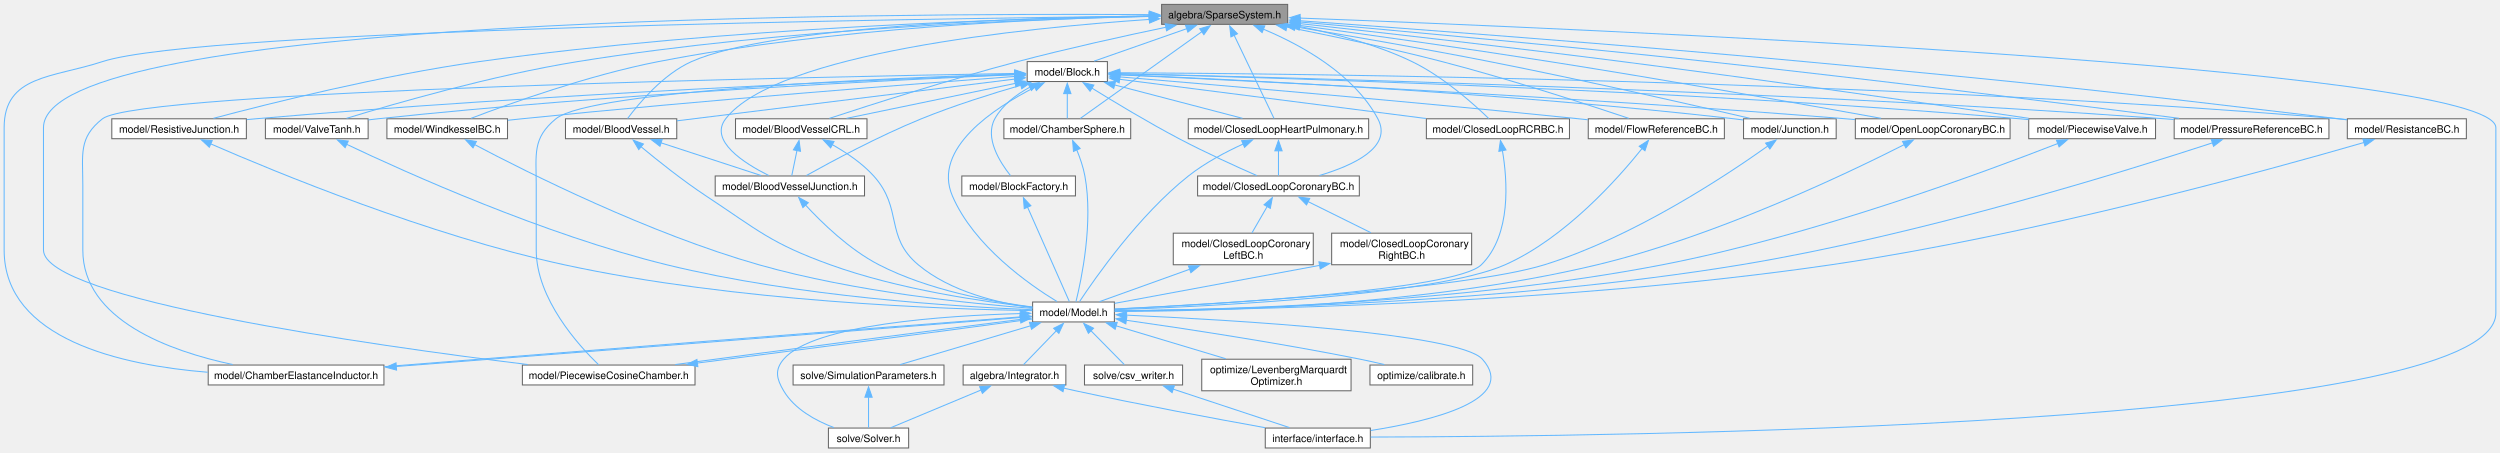
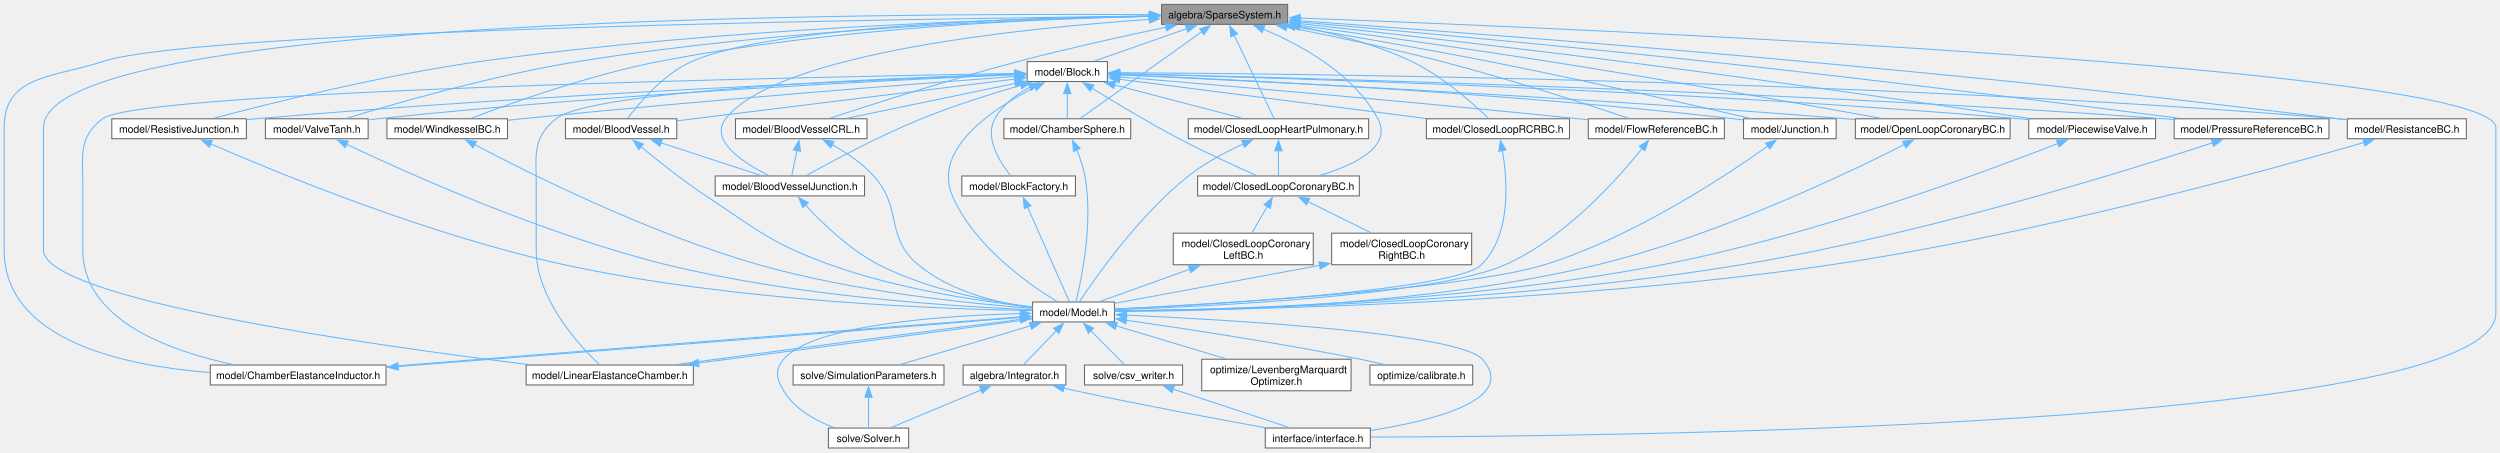
<svg xmlns="http://www.w3.org/2000/svg" xmlns:xlink="http://www.w3.org/1999/xlink" width="2415pt" height="437pt" viewBox="0.00 0.00 2415.00 436.50">
  <g id="graph0" class="graph" transform="scale(1 1) rotate(0) translate(4 432.5)">
    <g id="Node000001" class="node">
      <g id="a_Node000001">
        <a xlink:title="SparseSystem source file.">
          <polygon fill="#999999" stroke="#666666" points="1239.88,-428.5 1118.12,-428.5 1118.12,-409.25 1239.88,-409.25 1239.88,-428.5" />
          <text text-anchor="middle" x="1179" y="-415" font-family="Helvetica,sans-Serif" font-size="10.00">algebra/SparseSystem.h</text>
        </a>
      </g>
    </g>
    <g id="Node000002" class="node">
      <g id="a_Node000002">
        <a xlink:href="interface_8h.html" target="_top" xlink:title="svZeroDSolver callable interface.">
          <polygon fill="white" stroke="#666666" points="1319.75,-19.25 1218.25,-19.25 1218.25,0 1319.75,0 1319.75,-19.25" />
          <text text-anchor="middle" x="1269" y="-5.75" font-family="Helvetica,sans-Serif" font-size="10.00">interface/interface.h</text>
        </a>
      </g>
    </g>
    <g id="edge1_Node000001_Node000002" class="edge">
      <g id="a_edge1_Node000001_Node000002">
        <a xlink:title=" ">
          <path fill="none" stroke="#63b8ff" d="M1251.66,-415.29C1515.42,-405.41 2407,-367.73 2407,-309.38 2407,-309.38 2407,-309.38 2407,-130.38 2407,-19.5 1541.54,-10.94 1320.11,-10.56" />
          <polygon fill="#63b8ff" stroke="#63b8ff" points="1251.69,-411.78 1241.83,-415.65 1251.95,-418.78 1251.69,-411.78" />
        </a>
      </g>
    </g>
    <g id="Node000003" class="node">
      <g id="a_Node000003">
        <a xlink:href="_block_8h.html" target="_top" xlink:title="model::Block source file">
          <polygon fill="white" stroke="#666666" points="1065.75,-373.25 988.25,-373.25 988.25,-354 1065.75,-354 1065.75,-373.25" />
          <text text-anchor="middle" x="1027" y="-359.75" font-family="Helvetica,sans-Serif" font-size="10.00">model/Block.h</text>
        </a>
      </g>
    </g>
    <g id="edge2_Node000001_Node000003" class="edge">
      <g id="a_edge2_Node000001_Node000003">
        <a xlink:title=" ">
          <path fill="none" stroke="#63b8ff" d="M1142.4,-405.05C1114.76,-395.37 1077.52,-382.32 1052.91,-373.7" />
          <polygon fill="#63b8ff" stroke="#63b8ff" points="1141.19,-408.34 1151.79,-408.34 1143.51,-401.73 1141.19,-408.34" />
        </a>
      </g>
    </g>
    <g id="Node000008" class="node">
      <g id="a_Node000008">
        <a xlink:href="_chamber_elastance_inductor_8h.html" target="_top" xlink:title="model::ChamberElastanceInductor source file">
-           <polygon fill="white" stroke="#666666" points="366.88,-80.12 197.12,-80.12 197.12,-60.88 366.88,-60.88 366.88,-80.12" />
-           <text text-anchor="middle" x="282" y="-66.62" font-family="Helvetica,sans-Serif" font-size="10.00">model/ChamberElastanceInductor.h</text>
+           <polygon fill="white" stroke="#666666" points="368.88,-80.12 199.12,-80.12 199.12,-60.88 368.88,-60.88 368.88,-80.12" />
+           <text text-anchor="middle" x="284" y="-66.62" font-family="Helvetica,sans-Serif" font-size="10.00">model/ChamberElastanceInductor.h</text>
        </a>
      </g>
    </g>
    <g id="edge64_Node000001_Node000008" class="edge">
      <g id="a_edge64_Node000001_Node000008">
        <a xlink:title=" ">
-           <path fill="none" stroke="#63b8ff" d="M1106.53,-417.17C879.33,-414.66 190.45,-404.51 95,-373.25 46.65,-357.41 0,-360.25 0,-309.38 0,-309.38 0,-309.38 0,-191.25 0,-104.82 113.63,-79.86 196.63,-73.16" />
+           <path fill="none" stroke="#63b8ff" d="M1106.53,-417.17C879.33,-414.66 190.45,-404.51 95,-373.25 46.65,-357.41 0,-360.25 0,-309.38 0,-309.38 0,-309.38 0,-191.25 0,-104.03 115.14,-79.33 198.79,-72.9" />
          <polygon fill="#63b8ff" stroke="#63b8ff" points="1106.4,-420.67 1116.44,-417.28 1106.48,-413.67 1106.4,-420.67" />
        </a>
      </g>
    </g>
    <g id="Node000009" class="node">
      <g id="a_Node000009">
-         <a xlink:href="_piecewise_cosine_chamber_8h.html" target="_top" xlink:title="model::PiecewiseCosineChamber source file">
-           <polygon fill="white" stroke="#666666" points="667.38,-80.12 500.62,-80.12 500.62,-60.88 667.38,-60.88 667.38,-80.12" />
-           <text text-anchor="middle" x="584" y="-66.62" font-family="Helvetica,sans-Serif" font-size="10.00">model/PiecewiseCosineChamber.h</text>
-         </a>
-       </g>
-     </g>
-     <g id="edge72_Node000001_Node000009" class="edge">
-       <g id="a_edge72_Node000001_Node000009">
-         <a xlink:title=" ">
-           <path fill="none" stroke="#63b8ff" d="M1106.48,-418.61C855.34,-420.22 38,-417.16 38,-309.38 38,-309.38 38,-309.38 38,-191.25 38,-143.94 354.8,-99.22 505.77,-80.6" />
+         <a xlink:href="_linear_elastance_chamber_8h.html" target="_top" xlink:title="model::LinearElastanceChamber source file">
+           <polygon fill="white" stroke="#666666" points="665.75,-80.12 504.25,-80.12 504.25,-60.88 665.75,-60.88 665.75,-80.12" />
+           <text text-anchor="middle" x="585" y="-66.62" font-family="Helvetica,sans-Serif" font-size="10.00">model/LinearElastanceChamber.h</text>
+         </a>
+       </g>
+     </g>
+     <g id="edge71_Node000001_Node000009" class="edge">
+       <g id="a_edge71_Node000001_Node000009">
+         <a xlink:title=" ">
+           <path fill="none" stroke="#63b8ff" d="M1106.48,-418.61C855.34,-420.22 38,-417.16 38,-309.38 38,-309.38 38,-309.38 38,-191.25 38,-143.89 354.97,-99.24 506.34,-80.62" />
          <polygon fill="#63b8ff" stroke="#63b8ff" points="1106.17,-422.11 1116.14,-418.54 1106.12,-415.11 1106.17,-422.11" />
        </a>
      </g>
    </g>
    <g id="Node000014" class="node">
      <g id="a_Node000014">
        <a xlink:href="_blood_vessel_8h.html" target="_top" xlink:title="model::BloodVessel source file">
          <polygon fill="white" stroke="#666666" points="649.75,-318 542.25,-318 542.25,-298.75 649.75,-298.75 649.75,-318" />
          <text text-anchor="middle" x="596" y="-304.5" font-family="Helvetica,sans-Serif" font-size="10.00">model/BloodVessel.h</text>
        </a>
      </g>
    </g>
    <g id="edge61_Node000001_Node000014" class="edge">
      <g id="a_edge61_Node000001_Node000014">
        <a xlink:title=" ">
          <path fill="none" stroke="#63b8ff" d="M1106.42,-417.4C983.74,-415.64 741.19,-407.75 664,-373.25 636.5,-360.96 613.06,-332.81 602.3,-318.33" />
          <polygon fill="#63b8ff" stroke="#63b8ff" points="1106.35,-420.9 1116.4,-417.53 1106.44,-413.9 1106.35,-420.9" />
        </a>
      </g>
    </g>
    <g id="Node000015" class="node">
      <g id="a_Node000015">
        <a xlink:href="_blood_vessel_junction_8h.html" target="_top" xlink:title="model::BloodVesselJunction source file">
          <polygon fill="white" stroke="#666666" points="831.12,-262.75 686.88,-262.75 686.88,-243.5 831.12,-243.5 831.12,-262.75" />
          <text text-anchor="middle" x="759" y="-249.25" font-family="Helvetica,sans-Serif" font-size="10.00">model/BloodVesselJunction.h</text>
        </a>
      </g>
    </g>
    <g id="edge63_Node000001_Node000015" class="edge">
      <g id="a_edge63_Node000001_Node000015">
        <a xlink:title=" ">
          <path fill="none" stroke="#63b8ff" d="M1106.28,-413.98C984.14,-405.71 746.3,-381.65 697,-318 680.63,-296.86 714.7,-275.12 738.51,-263.25" />
          <polygon fill="#63b8ff" stroke="#63b8ff" points="1106.01,-417.47 1116.21,-414.63 1106.47,-410.48 1106.01,-417.47" />
        </a>
      </g>
    </g>
    <g id="Node000016" class="node">
      <g id="a_Node000016">
        <a xlink:href="_blood_vessel_c_r_l_8h.html" target="_top" xlink:title="model::BloodVesselCRL source file">
          <polygon fill="white" stroke="#666666" points="833.5,-318 706.5,-318 706.5,-298.75 833.5,-298.75 833.5,-318" />
          <text text-anchor="middle" x="770" y="-304.5" font-family="Helvetica,sans-Serif" font-size="10.00">model/BloodVesselCRL.h</text>
        </a>
      </g>
    </g>
    <g id="edge62_Node000001_Node000016" class="edge">
      <g id="a_edge62_Node000001_Node000016">
        <a xlink:title=" ">
          <path fill="none" stroke="#63b8ff" d="M1122.3,-406.44C1082.1,-398.04 1027,-385.92 979,-373.25 913.15,-355.87 836.89,-331.46 797.19,-318.42" />
          <polygon fill="#63b8ff" stroke="#63b8ff" points="1121.5,-409.85 1132,-408.45 1122.92,-402.99 1121.5,-409.85" />
        </a>
      </g>
    </g>
    <g id="Node000017" class="node">
      <g id="a_Node000017">
        <a xlink:href="_chamber_sphere_8h.html" target="_top" xlink:title="model::ChamberSphere source file">
          <polygon fill="white" stroke="#666666" points="1088.25,-318 965.75,-318 965.75,-298.75 1088.25,-298.75 1088.25,-318" />
          <text text-anchor="middle" x="1027" y="-304.5" font-family="Helvetica,sans-Serif" font-size="10.00">model/ChamberSphere.h</text>
        </a>
      </g>
    </g>
    <g id="edge65_Node000001_Node000017" class="edge">
      <g id="a_edge65_Node000001_Node000017">
        <a xlink:title=" ">
          <path fill="none" stroke="#63b8ff" d="M1157.23,-402.33C1124.94,-379.29 1065.43,-336.8 1039.55,-318.34" />
          <polygon fill="#63b8ff" stroke="#63b8ff" points="1154.9,-404.97 1165.07,-407.93 1158.96,-399.27 1154.9,-404.97" />
        </a>
      </g>
    </g>
    <g id="Node000018" class="node">
      <g id="a_Node000018">
        <a xlink:href="_closed_loop_coronary_b_c_8h.html" target="_top" xlink:title="model::ClosedLoopCoronaryBC source file">
          <polygon fill="white" stroke="#666666" points="1309.12,-262.75 1152.88,-262.75 1152.88,-243.5 1309.12,-243.5 1309.12,-262.75" />
          <text text-anchor="middle" x="1231" y="-249.25" font-family="Helvetica,sans-Serif" font-size="10.00">model/ClosedLoopCoronaryBC.h</text>
        </a>
      </g>
    </g>
    <g id="edge66_Node000001_Node000018" class="edge">
      <g id="a_edge66_Node000001_Node000018">
        <a xlink:title=" ">
          <path fill="none" stroke="#63b8ff" d="M1216.34,-404.61C1252.05,-389.68 1303.79,-361.66 1327,-318 1341.61,-290.51 1303.05,-272.85 1270.52,-263.22" />
          <polygon fill="#63b8ff" stroke="#63b8ff" points="1215.21,-401.29 1207.23,-408.26 1217.81,-407.79 1215.21,-401.29" />
        </a>
      </g>
    </g>
    <g id="Node000021" class="node">
      <g id="a_Node000021">
        <a xlink:href="_closed_loop_heart_pulmonary_8h.html" target="_top" xlink:title="model::ClosedLoopHeartPulmonary source file">
          <polygon fill="white" stroke="#666666" points="1318.12,-318 1143.88,-318 1143.88,-298.75 1318.12,-298.75 1318.12,-318" />
          <text text-anchor="middle" x="1231" y="-304.5" font-family="Helvetica,sans-Serif" font-size="10.00">model/ClosedLoopHeartPulmonary.h</text>
        </a>
      </g>
    </g>
    <g id="edge67_Node000001_Node000021" class="edge">
      <g id="a_edge67_Node000001_Node000021">
        <a xlink:title=" ">
          <path fill="none" stroke="#63b8ff" d="M1188.13,-398.83C1199.44,-375.22 1218.26,-335.96 1226.69,-318.38" />
          <polygon fill="#63b8ff" stroke="#63b8ff" points="1185.08,-397.1 1183.91,-407.63 1191.39,-400.13 1185.08,-397.1" />
        </a>
      </g>
    </g>
    <g id="Node000022" class="node">
      <g id="a_Node000022">
        <a xlink:href="_closed_loop_r_c_r_b_c_8h.html" target="_top" xlink:title="model::ClosedLoopRCRBC source file">
          <polygon fill="white" stroke="#666666" points="1512.12,-318 1373.88,-318 1373.88,-298.75 1512.12,-298.75 1512.12,-318" />
          <text text-anchor="middle" x="1443" y="-304.5" font-family="Helvetica,sans-Serif" font-size="10.00">model/ClosedLoopRCRBC.h</text>
        </a>
      </g>
    </g>
    <g id="edge68_Node000001_Node000022" class="edge">
      <g id="a_edge68_Node000001_Node000022">
        <a xlink:title=" ">
          <path fill="none" stroke="#63b8ff" d="M1251.54,-407.11C1285.6,-400.29 1326.07,-389.59 1360,-373.25 1390.14,-358.73 1419.83,-332.09 1434.15,-318.25" />
          <polygon fill="#63b8ff" stroke="#63b8ff" points="1250.9,-403.67 1241.73,-408.99 1252.22,-410.54 1250.9,-403.67" />
        </a>
      </g>
    </g>
    <g id="Node000023" class="node">
      <g id="a_Node000023">
        <a xlink:href="_flow_reference_b_c_8h.html" target="_top" xlink:title="model::FlowReferenceBC source file">
          <polygon fill="white" stroke="#666666" points="1661.75,-318 1530.25,-318 1530.25,-298.75 1661.75,-298.75 1661.75,-318" />
          <text text-anchor="middle" x="1596" y="-304.5" font-family="Helvetica,sans-Serif" font-size="10.00">model/FlowReferenceBC.h</text>
        </a>
      </g>
    </g>
    <g id="edge69_Node000001_Node000023" class="edge">
      <g id="a_edge69_Node000001_Node000023">
        <a xlink:title=" ">
          <path fill="none" stroke="#63b8ff" d="M1238.86,-406.64C1281.06,-398.36 1338.77,-386.31 1389,-373.25 1454.52,-356.22 1530.24,-331.56 1569.42,-318.42" />
          <polygon fill="#63b8ff" stroke="#63b8ff" points="1238.3,-403.19 1229.15,-408.53 1239.64,-410.06 1238.3,-403.19" />
        </a>
      </g>
    </g>
    <g id="Node000024" class="node">
      <g id="a_Node000024">
        <a xlink:href="_junction_8h.html" target="_top" xlink:title="model::Junction source file">
          <polygon fill="white" stroke="#666666" points="1769.75,-318 1680.25,-318 1680.25,-298.75 1769.75,-298.75 1769.75,-318" />
          <text text-anchor="middle" x="1725" y="-304.5" font-family="Helvetica,sans-Serif" font-size="10.00">model/Junction.h</text>
        </a>
      </g>
    </g>
    <g id="edge70_Node000001_Node000024" class="edge">
      <g id="a_edge70_Node000001_Node000024">
        <a xlink:title=" ">
          <path fill="none" stroke="#63b8ff" d="M1246.92,-406.88C1298.6,-398.3 1371.42,-385.79 1435,-373.25 1525.29,-355.45 1630.66,-331.42 1686.18,-318.5" />
          <polygon fill="#63b8ff" stroke="#63b8ff" points="1246.36,-403.42 1237.06,-408.51 1247.5,-410.33 1246.36,-403.42" />
        </a>
      </g>
    </g>
    <g id="Node000025" class="node">
      <g id="a_Node000025">
        <a xlink:href="_open_loop_coronary_b_c_8h.html" target="_top" xlink:title="model::OpenLoopCoronaryBC source file">
          <polygon fill="white" stroke="#666666" points="1937.75,-318 1788.25,-318 1788.25,-298.75 1937.75,-298.75 1937.75,-318" />
          <text text-anchor="middle" x="1863" y="-304.5" font-family="Helvetica,sans-Serif" font-size="10.00">model/OpenLoopCoronaryBC.h</text>
        </a>
      </g>
    </g>
-     <g id="edge71_Node000001_Node000025" class="edge">
-       <g id="a_edge71_Node000001_Node000025">
+     <g id="edge72_Node000001_Node000025" class="edge">
+       <g id="a_edge72_Node000001_Node000025">
        <a xlink:title=" ">
          <path fill="none" stroke="#63b8ff" d="M1251.28,-408.22C1314.98,-399.57 1410.26,-386.27 1493,-373.25 1607.78,-355.19 1742.1,-331.31 1813.11,-318.47" />
          <polygon fill="#63b8ff" stroke="#63b8ff" points="1251.1,-404.72 1241.66,-409.53 1252.04,-411.65 1251.1,-404.72" />
        </a>
      </g>
    </g>
    <g id="Node000026" class="node">
      <g id="a_Node000026">
        <a xlink:href="_piecewise_valve_8h.html" target="_top" xlink:title="model::PiecewiseValve source file">
          <polygon fill="white" stroke="#666666" points="2078.25,-318 1955.75,-318 1955.75,-298.75 2078.25,-298.75 2078.25,-318" />
          <text text-anchor="middle" x="2017" y="-304.5" font-family="Helvetica,sans-Serif" font-size="10.00">model/PiecewiseValve.h</text>
        </a>
      </g>
    </g>
    <g id="edge73_Node000001_Node000026" class="edge">
      <g id="a_edge73_Node000001_Node000026">
        <a xlink:title=" ">
          <path fill="none" stroke="#63b8ff" d="M1251.27,-410C1328.51,-401.46 1454.5,-387.18 1563,-373.25 1703.72,-355.18 1868.59,-331.3 1955.75,-318.47" />
          <polygon fill="#63b8ff" stroke="#63b8ff" points="1251.3,-406.48 1241.75,-411.05 1252.07,-413.43 1251.3,-406.48" />
        </a>
      </g>
    </g>
    <g id="Node000027" class="node">
      <g id="a_Node000027">
        <a xlink:href="_pressure_reference_b_c_8h.html" target="_top" xlink:title="model::PressureReferenceBC source file">
          <polygon fill="white" stroke="#666666" points="2245.75,-318 2096.25,-318 2096.25,-298.75 2245.75,-298.75 2245.75,-318" />
          <text text-anchor="middle" x="2171" y="-304.5" font-family="Helvetica,sans-Serif" font-size="10.00">model/PressureReferenceBC.h</text>
        </a>
      </g>
    </g>
    <g id="edge74_Node000001_Node000027" class="edge">
      <g id="a_edge74_Node000001_Node000027">
        <a xlink:title=" ">
          <path fill="none" stroke="#63b8ff" d="M1251.64,-411.52C1343.53,-403.34 1506.62,-388.39 1646,-373.25 1809.17,-355.53 2000.43,-331.41 2101.01,-318.47" />
          <polygon fill="#63b8ff" stroke="#63b8ff" points="1251.41,-408.03 1241.75,-412.4 1252.03,-415 1251.41,-408.03" />
        </a>
      </g>
    </g>
    <g id="Node000028" class="node">
      <g id="a_Node000028">
        <a xlink:href="_resistance_b_c_8h.html" target="_top" xlink:title="model::ResistanceBC source file">
          <polygon fill="white" stroke="#666666" points="2378.5,-318 2263.5,-318 2263.5,-298.75 2378.5,-298.75 2378.5,-318" />
          <text text-anchor="middle" x="2321" y="-304.5" font-family="Helvetica,sans-Serif" font-size="10.00">model/ResistanceBC.h</text>
        </a>
      </g>
    </g>
    <g id="edge75_Node000001_Node000028" class="edge">
      <g id="a_edge75_Node000001_Node000028">
        <a xlink:title=" ">
          <path fill="none" stroke="#63b8ff" d="M1251.65,-412.72C1358.49,-404.99 1564.26,-389.56 1739,-373.25 1968.65,-351.81 2025.97,-345.22 2255,-318 2257.64,-317.69 2260.34,-317.36 2263.06,-317.02" />
          <polygon fill="#63b8ff" stroke="#63b8ff" points="1251.6,-409.21 1241.88,-413.42 1252.1,-416.19 1251.6,-409.21" />
        </a>
      </g>
    </g>
    <g id="Node000029" class="node">
      <g id="a_Node000029">
        <a xlink:href="_resistive_junction_8h.html" target="_top" xlink:title="model::ResistiveJunction source file">
          <polygon fill="white" stroke="#666666" points="234,-318 104,-318 104,-298.75 234,-298.75 234,-318" />
          <text text-anchor="middle" x="169" y="-304.5" font-family="Helvetica,sans-Serif" font-size="10.00">model/ResistiveJunction.h</text>
        </a>
      </g>
    </g>
    <g id="edge76_Node000001_Node000029" class="edge">
      <g id="a_edge76_Node000001_Node000029">
        <a xlink:title=" ">
          <path fill="none" stroke="#63b8ff" d="M1106.63,-417.09C976.44,-414.85 694.37,-406.26 459,-373.25 364.8,-360.04 255.75,-332.69 202.19,-318.45" />
          <polygon fill="#63b8ff" stroke="#63b8ff" points="1106.43,-420.59 1116.48,-417.25 1106.54,-413.59 1106.43,-420.59" />
        </a>
      </g>
    </g>
    <g id="Node000030" class="node">
      <g id="a_Node000030">
        <a xlink:href="_valve_tanh_8h.html" target="_top" xlink:title="model::ValveTanh source file">
          <polygon fill="white" stroke="#666666" points="351.62,-318 252.38,-318 252.38,-298.75 351.62,-298.75 351.62,-318" />
          <text text-anchor="middle" x="302" y="-304.5" font-family="Helvetica,sans-Serif" font-size="10.00">model/ValveTanh.h</text>
        </a>
      </g>
    </g>
    <g id="edge77_Node000001_Node000030" class="edge">
      <g id="a_edge77_Node000001_Node000030">
        <a xlink:title=" ">
          <path fill="none" stroke="#63b8ff" d="M1106.54,-416.85C989.58,-414.27 752.26,-405.2 554,-373.25 471.79,-360 377.19,-332.67 330.75,-318.44" />
          <polygon fill="#63b8ff" stroke="#63b8ff" points="1106.23,-420.35 1116.3,-417.06 1106.38,-413.35 1106.23,-420.35" />
        </a>
      </g>
    </g>
    <g id="Node000031" class="node">
      <g id="a_Node000031">
        <a xlink:href="_windkessel_b_c_8h.html" target="_top" xlink:title="model::WindkesselBC source file">
          <polygon fill="white" stroke="#666666" points="486.25,-318 369.75,-318 369.75,-298.75 486.25,-298.75 486.25,-318" />
          <text text-anchor="middle" x="428" y="-304.5" font-family="Helvetica,sans-Serif" font-size="10.00">model/WindkesselBC.h</text>
        </a>
      </g>
    </g>
    <g id="edge78_Node000001_Node000031" class="edge">
      <g id="a_edge78_Node000001_Node000031">
        <a xlink:title=" ">
          <path fill="none" stroke="#63b8ff" d="M1106.24,-417.06C1000.76,-414.72 799.67,-405.92 632,-373.25 564.79,-360.16 488.5,-332.76 451.12,-318.48" />
          <polygon fill="#63b8ff" stroke="#63b8ff" points="1106.11,-420.55 1116.18,-417.26 1106.25,-413.55 1106.11,-420.55" />
        </a>
      </g>
    </g>
    <g id="Node000004" class="node">
      <g id="a_Node000004">
        <a xlink:href="_block_factory_8h.html" target="_top" xlink:title="Define the block factory functional.">
          <polygon fill="white" stroke="#666666" points="1034.88,-262.75 925.12,-262.75 925.12,-243.5 1034.88,-243.5 1034.88,-262.75" />
          <text text-anchor="middle" x="980" y="-249.25" font-family="Helvetica,sans-Serif" font-size="10.00">model/BlockFactory.h</text>
        </a>
      </g>
    </g>
    <g id="edge3_Node000003_Node000004" class="edge">
      <g id="a_edge3_Node000003_Node000004">
        <a xlink:title=" ">
          <path fill="none" stroke="#63b8ff" d="M990.82,-348.52C977.74,-341.45 964.38,-331.46 957,-318 946.91,-299.6 961.97,-275.91 972.09,-263.18" />
          <polygon fill="#63b8ff" stroke="#63b8ff" points="989.26,-351.65 999.78,-352.91 992.34,-345.36 989.26,-351.65" />
        </a>
      </g>
    </g>
    <g id="Node000005" class="node">
      <g id="a_Node000005">
        <a xlink:href="_model_8h.html" target="_top" xlink:title="model::Model source file">
          <polygon fill="white" stroke="#666666" points="1072.5,-141 993.5,-141 993.5,-121.75 1072.5,-121.75 1072.5,-141" />
          <text text-anchor="middle" x="1033" y="-127.5" font-family="Helvetica,sans-Serif" font-size="10.00">model/Model.h</text>
        </a>
      </g>
    </g>
-     <g id="edge45_Node000003_Node000005" class="edge">
-       <g id="a_edge45_Node000003_Node000005">
+     <g id="edge46_Node000003_Node000005" class="edge">
+       <g id="a_edge46_Node000003_Node000005">
        <a xlink:title=" ">
          <path fill="none" stroke="#63b8ff" d="M995.73,-348.5C956.42,-328.53 896.33,-289.3 916,-243.5 936.78,-195.11 990.14,-157.86 1017.02,-141.49" />
          <polygon fill="#63b8ff" stroke="#63b8ff" points="994.06,-351.58 1004.58,-352.84 997.14,-345.3 994.06,-351.58" />
        </a>
      </g>
    </g>
    <g id="edge28_Node000003_Node000008" class="edge">
      <g id="a_edge28_Node000003_Node000008">
        <a xlink:title=" ">
-           <path fill="none" stroke="#63b8ff" d="M976.51,-361.81C787.39,-358.57 129.91,-345.36 95,-318 71.69,-299.73 76,-283.74 76,-254.12 76,-254.12 76,-254.12 76,-191.25 76,-123.61 160.03,-93.53 220.75,-80.61" />
+           <path fill="none" stroke="#63b8ff" d="M976.51,-361.81C787.39,-358.57 129.91,-345.36 95,-318 71.69,-299.73 76,-283.74 76,-254.12 76,-254.12 76,-254.12 76,-191.25 76,-123.44 160.07,-93.45 221.31,-80.6" />
          <polygon fill="#63b8ff" stroke="#63b8ff" points="976.19,-365.31 986.25,-361.98 976.31,-358.31 976.19,-365.31" />
        </a>
      </g>
    </g>
-     <g id="edge48_Node000003_Node000009" class="edge">
-       <g id="a_edge48_Node000003_Node000009">
-         <a xlink:title=" ">
-           <path fill="none" stroke="#63b8ff" d="M976.58,-361.24C857.6,-357.52 566.82,-345.68 533,-318 510.08,-299.24 514,-283.74 514,-254.12 514,-254.12 514,-254.12 514,-191.25 514,-144.05 555.03,-98.93 574.27,-80.37" />
+     <g id="edge45_Node000003_Node000009" class="edge">
+       <g id="a_edge45_Node000003_Node000009">
+         <a xlink:title=" ">
+           <path fill="none" stroke="#63b8ff" d="M976.58,-361.24C857.6,-357.52 566.82,-345.68 533,-318 510.08,-299.24 514,-283.74 514,-254.12 514,-254.12 514,-254.12 514,-191.25 514,-143.88 555.62,-98.85 575.13,-80.34" />
          <polygon fill="#63b8ff" stroke="#63b8ff" points="976.26,-364.73 986.36,-361.54 976.47,-357.73 976.26,-364.73" />
        </a>
      </g>
    </g>
    <g id="edge20_Node000003_Node000014" class="edge">
      <g id="a_edge20_Node000003_Node000014">
        <a xlink:title=" ">
          <path fill="none" stroke="#63b8ff" d="M977.01,-356.45C895.35,-346.36 734.02,-326.43 649.9,-316.03" />
          <polygon fill="#63b8ff" stroke="#63b8ff" points="976.14,-359.87 986.49,-357.62 976.99,-352.92 976.14,-359.87" />
        </a>
      </g>
    </g>
    <g id="edge27_Node000003_Node000015" class="edge">
      <g id="a_edge27_Node000003_Node000015">
        <a xlink:title=" ">
          <path fill="none" stroke="#63b8ff" d="M982.08,-350.4C954.05,-342.28 917.46,-330.79 886,-318 844.85,-301.26 798.78,-276.48 775.05,-263.25" />
          <polygon fill="#63b8ff" stroke="#63b8ff" points="981.1,-353.76 991.68,-353.14 983.02,-347.03 981.1,-353.76" />
        </a>
      </g>
    </g>
    <g id="edge24_Node000003_Node000016" class="edge">
      <g id="a_edge24_Node000003_Node000016">
        <a xlink:title=" ">
          <path fill="none" stroke="#63b8ff" d="M976.73,-352.21C929.28,-342.38 858.88,-327.79 813.71,-318.43" />
          <polygon fill="#63b8ff" stroke="#63b8ff" points="975.98,-355.63 986.49,-354.23 977.4,-348.77 975.98,-355.63" />
        </a>
      </g>
    </g>
    <g id="edge29_Node000003_Node000017" class="edge">
      <g id="a_edge29_Node000003_Node000017">
        <a xlink:title=" ">
          <path fill="none" stroke="#63b8ff" d="M1027,-342.38C1027,-334.09 1027,-324.92 1027,-318.36" />
          <polygon fill="#63b8ff" stroke="#63b8ff" points="1023.5,-342.32 1027,-352.32 1030.5,-342.32 1023.5,-342.32" />
        </a>
      </g>
    </g>
    <g id="edge31_Node000003_Node000018" class="edge">
      <g id="a_edge31_Node000003_Node000018">
        <a xlink:title=" ">
          <path fill="none" stroke="#63b8ff" d="M1050.71,-347.68C1072.34,-334.27 1105.35,-314.36 1135,-298.75 1160.37,-285.39 1190.47,-271.74 1210.11,-263.12" />
          <polygon fill="#63b8ff" stroke="#63b8ff" points="1048.99,-344.63 1042.35,-352.89 1052.69,-350.57 1048.99,-344.63" />
        </a>
      </g>
    </g>
    <g id="edge36_Node000003_Node000021" class="edge">
      <g id="a_edge36_Node000003_Node000021">
        <a xlink:title=" ">
          <path fill="none" stroke="#63b8ff" d="M1072.7,-350.7C1110.09,-340.94 1162.17,-327.34 1196.22,-318.45" />
          <polygon fill="#63b8ff" stroke="#63b8ff" points="1071.86,-347.3 1063.07,-353.21 1073.63,-354.07 1071.86,-347.3" />
        </a>
      </g>
    </g>
    <g id="edge39_Node000003_Node000022" class="edge">
      <g id="a_edge39_Node000003_Node000022">
        <a xlink:title=" ">
          <path fill="none" stroke="#63b8ff" d="M1077.45,-356.17C1151.48,-346.69 1289.8,-328.98 1373.44,-318.28" />
          <polygon fill="#63b8ff" stroke="#63b8ff" points="1077.11,-352.68 1067.64,-357.42 1078,-359.63 1077.11,-352.68" />
        </a>
      </g>
    </g>
    <g id="edge41_Node000003_Node000023" class="edge">
      <g id="a_edge41_Node000003_Node000023">
        <a xlink:title=" ">
          <path fill="none" stroke="#63b8ff" d="M1077.51,-358.47C1166.97,-351.02 1359.09,-334.62 1521,-318 1523.87,-317.71 1526.8,-317.4 1529.76,-317.08" />
          <polygon fill="#63b8ff" stroke="#63b8ff" points="1077.28,-354.98 1067.6,-359.29 1077.86,-361.95 1077.28,-354.98" />
        </a>
      </g>
    </g>
    <g id="edge43_Node000003_Node000024" class="edge">
      <g id="a_edge43_Node000003_Node000024">
        <a xlink:title=" ">
          <path fill="none" stroke="#63b8ff" d="M1077.18,-360.67C1185.76,-356.12 1450.49,-343.2 1671,-318 1673.92,-317.67 1676.93,-317.29 1679.96,-316.88" />
          <polygon fill="#63b8ff" stroke="#63b8ff" points="1077.31,-357.17 1067.46,-361.08 1077.6,-364.16 1077.31,-357.17" />
        </a>
      </g>
    </g>
-     <g id="edge46_Node000003_Node000025" class="edge">
-       <g id="a_edge46_Node000003_Node000025">
+     <g id="edge47_Node000003_Node000025" class="edge">
+       <g id="a_edge47_Node000003_Node000025">
        <a xlink:title=" ">
          <path fill="none" stroke="#63b8ff" d="M1077.64,-360.37C1198.87,-354.82 1515.33,-339.35 1779,-318 1781.92,-317.76 1784.9,-317.51 1787.91,-317.25" />
          <polygon fill="#63b8ff" stroke="#63b8ff" points="1077.53,-356.88 1067.7,-360.83 1077.85,-363.87 1077.53,-356.88" />
        </a>
      </g>
    </g>
    <g id="edge49_Node000003_Node000026" class="edge">
      <g id="a_edge49_Node000003_Node000026">
        <a xlink:title=" ">
          <path fill="none" stroke="#63b8ff" d="M1077.56,-361.49C1216.55,-358.08 1616.09,-346.37 1947,-318 1949.81,-317.76 1952.67,-317.49 1955.57,-317.21" />
          <polygon fill="#63b8ff" stroke="#63b8ff" points="1077.5,-357.99 1067.59,-361.73 1077.67,-364.99 1077.5,-357.99" />
        </a>
      </g>
    </g>
    <g id="edge51_Node000003_Node000027" class="edge">
      <g id="a_edge51_Node000003_Node000027">
        <a xlink:title=" ">
          <path fill="none" stroke="#63b8ff" d="M1077.28,-361.58C1229.53,-358.2 1698.92,-346.07 2087,-318 2089.92,-317.79 2092.9,-317.56 2095.91,-317.31" />
          <polygon fill="#63b8ff" stroke="#63b8ff" points="1077.46,-358.08 1067.54,-361.8 1077.62,-365.08 1077.46,-358.08" />
        </a>
      </g>
    </g>
    <g id="edge53_Node000003_Node000028" class="edge">
      <g id="a_edge53_Node000003_Node000028">
        <a xlink:title=" ">
          <path fill="none" stroke="#63b8ff" d="M1077.45,-362.48C1245.13,-361.65 1799.02,-355.99 2255,-318 2257.65,-317.78 2260.35,-317.53 2263.08,-317.26" />
          <polygon fill="#63b8ff" stroke="#63b8ff" points="1077.55,-358.98 1067.57,-362.53 1077.58,-365.98 1077.55,-358.98" />
        </a>
      </g>
    </g>
    <g id="edge55_Node000003_Node000029" class="edge">
      <g id="a_edge55_Node000003_Node000029">
        <a xlink:title=" ">
          <path fill="none" stroke="#63b8ff" d="M976.36,-360.78C851.57,-356.01 519.31,-341.95 243,-318 240.17,-317.75 237.27,-317.49 234.35,-317.2" />
          <polygon fill="#63b8ff" stroke="#63b8ff" points="976.15,-364.28 986.27,-361.16 976.41,-357.28 976.15,-364.28" />
        </a>
      </g>
    </g>
    <g id="edge57_Node000003_Node000030" class="edge">
      <g id="a_edge57_Node000003_Node000030">
        <a xlink:title=" ">
          <path fill="none" stroke="#63b8ff" d="M976.69,-360.6C865.44,-355.83 590.27,-342.4 361,-318 358.01,-317.68 354.95,-317.33 351.86,-316.94" />
          <polygon fill="#63b8ff" stroke="#63b8ff" points="976.22,-364.08 986.36,-361.01 976.52,-357.09 976.22,-364.08" />
        </a>
      </g>
    </g>
    <g id="edge59_Node000003_Node000031" class="edge">
      <g id="a_edge59_Node000003_Node000031">
        <a xlink:title=" ">
          <path fill="none" stroke="#63b8ff" d="M976.54,-358.94C882.64,-351.95 674.76,-335.86 500,-318 495.62,-317.55 491.09,-317.07 486.53,-316.56" />
          <polygon fill="#63b8ff" stroke="#63b8ff" points="976.21,-362.42 986.44,-359.67 976.73,-355.44 976.21,-362.42" />
        </a>
      </g>
    </g>
    <g id="edge4_Node000004_Node000005" class="edge">
      <g id="a_edge4_Node000004_Node000005">
        <a xlink:title=" ">
          <path fill="none" stroke="#63b8ff" d="M988.49,-232.95C1000.07,-206.78 1020.37,-160.91 1028.97,-141.48" />
          <polygon fill="#63b8ff" stroke="#63b8ff" points="985.44,-231.18 984.6,-241.74 991.84,-234.01 985.44,-231.18" />
        </a>
      </g>
    </g>
    <g id="edge8_Node000005_Node000002" class="edge">
      <g id="a_edge8_Node000005_Node000002">
        <a xlink:title=" ">
          <path fill="none" stroke="#63b8ff" d="M1083.92,-128.34C1185.47,-123.75 1405.45,-110.99 1428,-85.75 1463.04,-46.53 1378.94,-26.08 1320.17,-16.89" />
          <polygon fill="#63b8ff" stroke="#63b8ff" points="1084.07,-124.83 1074.23,-128.77 1084.38,-131.82 1084.07,-124.83" />
        </a>
      </g>
    </g>
    <g id="Node000006" class="node">
      <g id="a_Node000006">
        <a xlink:href="_integrator_8h.html" target="_top" xlink:title="Integrator source file.">
          <polygon fill="white" stroke="#666666" points="1025.62,-80.12 926.38,-80.12 926.38,-60.88 1025.62,-60.88 1025.62,-80.12" />
          <text text-anchor="middle" x="976" y="-66.62" font-family="Helvetica,sans-Serif" font-size="10.00">algebra/Integrator.h</text>
        </a>
      </g>
    </g>
    <g id="edge5_Node000005_Node000006" class="edge">
      <g id="a_edge5_Node000005_Node000006">
        <a xlink:title=" ">
          <path fill="none" stroke="#63b8ff" d="M1016.4,-113.23C1006.05,-102.54 993.14,-89.2 984.74,-80.53" />
          <polygon fill="#63b8ff" stroke="#63b8ff" points="1013.82,-115.6 1023.29,-120.35 1018.85,-110.73 1013.82,-115.6" />
        </a>
      </g>
    </g>
    <g id="Node000007" class="node">
      <g id="a_Node000007">
        <a xlink:href="_solver_8h.html" target="_top" xlink:title="Solver source file.">
          <polygon fill="white" stroke="#666666" points="873.75,-19.25 796.25,-19.25 796.25,0 873.75,0 873.75,-19.25" />
          <text text-anchor="middle" x="835" y="-5.75" font-family="Helvetica,sans-Serif" font-size="10.00">solve/Solver.h</text>
        </a>
      </g>
    </g>
    <g id="edge17_Node000005_Node000007" class="edge">
      <g id="a_edge17_Node000005_Node000007">
        <a xlink:title=" ">
          <path fill="none" stroke="#63b8ff" d="M981.93,-129.84C909.33,-127.88 781.85,-119.56 753,-85.75 744.2,-75.44 746.07,-66.9 753,-55.25 763.52,-37.56 783.78,-26.43 801.53,-19.72" />
          <polygon fill="#63b8ff" stroke="#63b8ff" points="981.5,-133.33 991.58,-130.07 981.66,-126.33 981.5,-133.33" />
        </a>
      </g>
    </g>
    <g id="edge9_Node000005_Node000008" class="edge">
      <g id="a_edge9_Node000005_Node000008">
        <a xlink:title=" ">
-           <path fill="none" stroke="#63b8ff" d="M981.85,-126.64C854.81,-116.99 524.25,-91.1 367.19,-78.54" />
-           <polygon fill="#63b8ff" stroke="#63b8ff" points="981.4,-130.12 991.63,-127.38 981.92,-123.14 981.4,-130.12" />
+           <path fill="none" stroke="#63b8ff" d="M981.98,-126.64C855.37,-117 526.03,-91.14 369.26,-78.56" />
+           <polygon fill="#63b8ff" stroke="#63b8ff" points="981.49,-130.11 991.73,-127.38 982.02,-123.13 981.49,-130.11" />
        </a>
      </g>
    </g>
    <g id="edge11_Node000005_Node000009" class="edge">
      <g id="a_edge11_Node000005_Node000009">
        <a xlink:title=" ">
-           <path fill="none" stroke="#63b8ff" d="M981.83,-124.23C899.57,-113.84 738.29,-92.72 648.36,-80.6" />
-           <polygon fill="#63b8ff" stroke="#63b8ff" points="981.28,-127.69 991.64,-125.47 982.15,-120.75 981.28,-127.69" />
+           <path fill="none" stroke="#63b8ff" d="M981.94,-124.23C899.85,-113.84 738.93,-92.72 649.2,-80.6" />
+           <polygon fill="#63b8ff" stroke="#63b8ff" points="981.36,-127.69 991.72,-125.47 982.23,-120.74 981.36,-127.69" />
        </a>
      </g>
    </g>
    <g id="Node000010" class="node">
      <g id="a_Node000010">
        <a xlink:href="_levenberg_marquardt_optimizer_8h.html" target="_top" xlink:title="opt::LevenbergMarquardtOptimizer source file">
          <polygon fill="white" stroke="#666666" points="1301.12,-85.75 1156.88,-85.75 1156.88,-55.25 1301.12,-55.25 1301.12,-85.75" />
          <text text-anchor="start" x="1164.88" y="-72.25" font-family="Helvetica,sans-Serif" font-size="10.00">optimize/LevenbergMarquardt</text>
          <text text-anchor="middle" x="1229" y="-61" font-family="Helvetica,sans-Serif" font-size="10.00">Optimizer.h</text>
        </a>
      </g>
    </g>
    <g id="edge13_Node000005_Node000010" class="edge">
      <g id="a_edge13_Node000005_Node000010">
        <a xlink:title=" ">
          <path fill="none" stroke="#63b8ff" d="M1074.02,-118.05C1104.92,-108.77 1147.41,-96.01 1180.08,-86.19" />
          <polygon fill="#63b8ff" stroke="#63b8ff" points="1073.22,-114.64 1064.65,-120.87 1075.23,-121.34 1073.22,-114.64" />
        </a>
      </g>
    </g>
    <g id="Node000011" class="node">
      <g id="a_Node000011">
        <a xlink:href="calibrate_8h.html" target="_top" xlink:title="opt::calibrate source file">
          <polygon fill="white" stroke="#666666" points="1418.62,-80.12 1319.38,-80.12 1319.38,-60.88 1418.62,-60.88 1418.62,-80.12" />
          <text text-anchor="middle" x="1369" y="-66.62" font-family="Helvetica,sans-Serif" font-size="10.00">optimize/calibrate.h</text>
        </a>
      </g>
    </g>
    <g id="edge14_Node000005_Node000011" class="edge">
      <g id="a_edge14_Node000005_Node000011">
        <a xlink:title=" ">
          <path fill="none" stroke="#63b8ff" d="M1083.95,-123.37C1139.68,-115.43 1231.53,-101.52 1310,-85.75 1317.54,-84.23 1325.58,-82.42 1333.22,-80.61" />
          <polygon fill="#63b8ff" stroke="#63b8ff" points="1083.53,-119.9 1074.12,-124.76 1084.51,-126.83 1083.53,-119.9" />
        </a>
      </g>
    </g>
    <g id="Node000012" class="node">
      <g id="a_Node000012">
        <a xlink:href="_simulation_parameters_8h.html" target="_top" xlink:title="Source file to read simulation configuration.">
          <polygon fill="white" stroke="#666666" points="907.88,-80.12 762.12,-80.12 762.12,-60.88 907.88,-60.88 907.88,-80.12" />
          <text text-anchor="middle" x="835" y="-66.62" font-family="Helvetica,sans-Serif" font-size="10.00">solve/SimulationParameters.h</text>
        </a>
      </g>
    </g>
    <g id="edge15_Node000005_Node000012" class="edge">
      <g id="a_edge15_Node000005_Node000012">
        <a xlink:title=" ">
          <path fill="none" stroke="#63b8ff" d="M991.89,-118.15C954.26,-106.96 899.42,-90.65 865.54,-80.58" />
          <polygon fill="#63b8ff" stroke="#63b8ff" points="990.46,-121.38 1001.05,-120.87 992.46,-114.67 990.46,-121.38" />
        </a>
      </g>
    </g>
    <g id="Node000013" class="node">
      <g id="a_Node000013">
        <a xlink:href="csv__writer_8h.html" target="_top" xlink:title="csv_writer source file">
          <polygon fill="white" stroke="#666666" points="1138.38,-80.12 1043.62,-80.12 1043.62,-60.88 1138.38,-60.88 1138.38,-80.12" />
          <text text-anchor="middle" x="1091" y="-66.62" font-family="Helvetica,sans-Serif" font-size="10.00">solve/csv_writer.h</text>
        </a>
      </g>
    </g>
    <g id="edge18_Node000005_Node000013" class="edge">
      <g id="a_edge18_Node000005_Node000013">
        <a xlink:title=" ">
          <path fill="none" stroke="#63b8ff" d="M1049.57,-113.55C1060.16,-102.8 1073.48,-89.29 1082.11,-80.53" />
          <polygon fill="#63b8ff" stroke="#63b8ff" points="1047.4,-110.77 1042.87,-120.35 1052.38,-115.69 1047.4,-110.77" />
        </a>
      </g>
    </g>
    <g id="edge6_Node000006_Node000002" class="edge">
      <g id="a_edge6_Node000006_Node000002">
        <a xlink:title=" ">
          <path fill="none" stroke="#63b8ff" d="M1023.42,-57.84C1027.33,-56.94 1031.23,-56.06 1035,-55.25 1097.86,-41.67 1170.69,-28.13 1218.19,-19.58" />
          <polygon fill="#63b8ff" stroke="#63b8ff" points="1022.86,-54.37 1013.92,-60.06 1024.45,-61.19 1022.86,-54.37" />
        </a>
      </g>
    </g>
    <g id="edge7_Node000006_Node000007" class="edge">
      <g id="a_edge7_Node000006_Node000007">
        <a xlink:title=" ">
          <path fill="none" stroke="#63b8ff" d="M943.89,-56.09C917.14,-44.92 879.79,-29.33 856.52,-19.61" />
          <polygon fill="#63b8ff" stroke="#63b8ff" points="942.3,-59.22 952.88,-59.85 945,-52.76 942.3,-59.22" />
        </a>
      </g>
    </g>
    <g id="edge10_Node000008_Node000005" class="edge">
      <g id="a_edge10_Node000008_Node000005">
        <a xlink:title=" ">
-           <path fill="none" stroke="#63b8ff" d="M378.51,-78.7C544.73,-91.48 878.06,-117.65 993.02,-126.98" />
-           <polygon fill="#63b8ff" stroke="#63b8ff" points="379.07,-75.24 368.84,-77.96 378.54,-82.22 379.07,-75.24" />
+           <path fill="none" stroke="#63b8ff" d="M380.27,-78.7C546.05,-91.48 878.49,-117.65 993.13,-126.98" />
+           <polygon fill="#63b8ff" stroke="#63b8ff" points="380.86,-75.24 370.62,-77.96 380.32,-82.22 380.86,-75.24" />
        </a>
      </g>
    </g>
    <g id="edge12_Node000009_Node000005" class="edge">
      <g id="a_edge12_Node000009_Node000005">
        <a xlink:title=" ">
-           <path fill="none" stroke="#63b8ff" d="M669.52,-82.02C766.71,-94.47 921.06,-114.76 993.34,-124.62" />
-           <polygon fill="#63b8ff" stroke="#63b8ff" points="670.12,-78.57 659.76,-80.77 669.23,-85.51 670.12,-78.57" />
+           <path fill="none" stroke="#63b8ff" d="M670.58,-82.05C767.39,-94.48 920.82,-114.69 993.05,-124.57" />
+           <polygon fill="#63b8ff" stroke="#63b8ff" points="671.22,-78.6 660.85,-80.8 670.33,-85.54 671.22,-78.6" />
        </a>
      </g>
    </g>
    <g id="edge16_Node000012_Node000007" class="edge">
      <g id="a_edge16_Node000012_Node000007">
        <a xlink:title=" ">
          <path fill="none" stroke="#63b8ff" d="M835,-49.07C835,-39.04 835,-27.46 835,-19.65" />
          <polygon fill="#63b8ff" stroke="#63b8ff" points="831.5,-49.04 835,-59.04 838.5,-49.04 831.5,-49.04" />
        </a>
      </g>
    </g>
    <g id="edge19_Node000013_Node000002" class="edge">
      <g id="a_edge19_Node000013_Node000002">
        <a xlink:title=" ">
          <path fill="none" stroke="#63b8ff" d="M1129.27,-56.84C1163.06,-45.67 1211.48,-29.65 1241.55,-19.71" />
          <polygon fill="#63b8ff" stroke="#63b8ff" points="1128.25,-53.49 1119.86,-59.95 1130.45,-60.14 1128.25,-53.49" />
        </a>
      </g>
    </g>
    <g id="edge23_Node000014_Node000005" class="edge">
      <g id="a_edge23_Node000014_Node000005">
        <a xlink:title=" ">
          <path fill="none" stroke="#63b8ff" d="M615.04,-291.17C631.26,-277.69 655.47,-258.39 678,-243.5 728.87,-209.89 740.66,-197.73 798,-177 864.2,-153.07 945.76,-141.27 993.31,-136.02" />
          <polygon fill="#63b8ff" stroke="#63b8ff" points="613.05,-288.27 607.64,-297.38 617.55,-293.63 613.05,-288.27" />
        </a>
      </g>
    </g>
    <g id="edge21_Node000014_Node000015" class="edge">
      <g id="a_edge21_Node000014_Node000015">
        <a xlink:title=" ">
          <path fill="none" stroke="#63b8ff" d="M634.46,-294.81C664.18,-285.1 704.59,-271.9 731.21,-263.2" />
          <polygon fill="#63b8ff" stroke="#63b8ff" points="633.51,-291.44 625.09,-297.87 635.68,-298.09 633.51,-291.44" />
        </a>
      </g>
    </g>
    <g id="edge22_Node000015_Node000005" class="edge">
      <g id="a_edge22_Node000015_Node000005">
        <a xlink:title=" ">
          <path fill="none" stroke="#63b8ff" d="M773.78,-235.06C789.66,-217.82 816.48,-191.68 845,-177 892.57,-152.5 953.84,-141.21 993.28,-136.18" />
          <polygon fill="#63b8ff" stroke="#63b8ff" points="771.6,-232.25 767.53,-242.03 776.81,-236.92 771.6,-232.25" />
        </a>
      </g>
    </g>
    <g id="edge26_Node000016_Node000005" class="edge">
      <g id="a_edge26_Node000016_Node000005">
        <a xlink:title=" ">
          <path fill="none" stroke="#63b8ff" d="M799.74,-293.14C813.29,-285.55 828.77,-275.2 840,-262.75 868.56,-231.09 850.32,-204.39 883,-177 914.23,-150.82 960.36,-140 993.21,-135.53" />
          <polygon fill="#63b8ff" stroke="#63b8ff" points="798.38,-289.9 791.19,-297.68 801.67,-296.08 798.38,-289.9" />
        </a>
      </g>
    </g>
    <g id="edge25_Node000016_Node000015" class="edge">
      <g id="a_edge25_Node000016_Node000015">
        <a xlink:title=" ">
          <path fill="none" stroke="#63b8ff" d="M765.88,-287.42C764.15,-279.05 762.23,-269.75 760.86,-263.11" />
          <polygon fill="#63b8ff" stroke="#63b8ff" points="762.43,-288.01 767.88,-297.1 769.28,-286.6 762.43,-288.01" />
        </a>
      </g>
    </g>
    <g id="edge30_Node000017_Node000005" class="edge">
      <g id="a_edge30_Node000017_Node000005">
        <a xlink:title=" ">
          <path fill="none" stroke="#63b8ff" d="M1036.13,-288.03C1039.29,-280.34 1042.43,-271.3 1044,-262.75 1052.3,-217.62 1040.65,-162.54 1035.37,-141.31" />
          <polygon fill="#63b8ff" stroke="#63b8ff" points="1032.99,-286.48 1032.14,-297.04 1039.39,-289.32 1032.99,-286.48" />
        </a>
      </g>
    </g>
    <g id="Node000019" class="node">
      <g id="a_Node000019">
        <a xlink:href="_closed_loop_coronary_left_b_c_8h.html" target="_top" xlink:title="Left side of ClosedLoopCoronaryBC.">
          <polygon fill="white" stroke="#666666" points="1264.62,-207.5 1129.38,-207.5 1129.38,-177 1264.62,-177 1264.62,-207.5" />
          <text text-anchor="start" x="1137.38" y="-194" font-family="Helvetica,sans-Serif" font-size="10.00">model/ClosedLoopCoronary</text>
          <text text-anchor="middle" x="1197" y="-182.75" font-family="Helvetica,sans-Serif" font-size="10.00">LeftBC.h</text>
        </a>
      </g>
    </g>
    <g id="edge32_Node000018_Node000019" class="edge">
      <g id="a_edge32_Node000018_Node000019">
        <a xlink:title=" ">
          <path fill="none" stroke="#63b8ff" d="M1220.14,-233.32C1215.37,-225.05 1209.84,-215.49 1205.39,-207.78" />
          <polygon fill="#63b8ff" stroke="#63b8ff" points="1217.05,-234.96 1225.08,-241.87 1223.11,-231.46 1217.05,-234.96" />
        </a>
      </g>
    </g>
    <g id="Node000020" class="node">
      <g id="a_Node000020">
        <a xlink:href="_closed_loop_coronary_right_b_c_8h.html" target="_top" xlink:title="Right side of ClosedLoopCoronaryBC.">
          <polygon fill="white" stroke="#666666" points="1417.62,-207.5 1282.38,-207.5 1282.38,-177 1417.62,-177 1417.62,-207.5" />
          <text text-anchor="start" x="1290.38" y="-194" font-family="Helvetica,sans-Serif" font-size="10.00">model/ClosedLoopCoronary</text>
          <text text-anchor="middle" x="1350" y="-182.75" font-family="Helvetica,sans-Serif" font-size="10.00">RightBC.h</text>
        </a>
      </g>
    </g>
    <g id="edge34_Node000018_Node000020" class="edge">
      <g id="a_edge34_Node000018_Node000020">
        <a xlink:title=" ">
          <path fill="none" stroke="#63b8ff" d="M1259.44,-238.06C1277.81,-228.97 1301.68,-217.16 1320.3,-207.94" />
          <polygon fill="#63b8ff" stroke="#63b8ff" points="1258.1,-234.81 1250.69,-242.38 1261.2,-241.09 1258.1,-234.81" />
        </a>
      </g>
    </g>
    <g id="edge33_Node000019_Node000005" class="edge">
      <g id="a_edge33_Node000019_Node000005">
        <a xlink:title=" ">
          <path fill="none" stroke="#63b8ff" d="M1145.23,-172.66C1116.18,-162.24 1081.24,-149.69 1058.15,-141.4" />
          <polygon fill="#63b8ff" stroke="#63b8ff" points="1144.02,-175.95 1154.61,-176.03 1146.39,-169.36 1144.02,-175.95" />
        </a>
      </g>
    </g>
    <g id="edge35_Node000020_Node000005" class="edge">
      <g id="a_edge35_Node000020_Node000005">
        <a xlink:title=" ">
          <path fill="none" stroke="#63b8ff" d="M1270.93,-176.43C1195.42,-162.37 1118.19,-148.1 1072.67,-139.69" />
          <polygon fill="#63b8ff" stroke="#63b8ff" points="1270.09,-179.83 1280.56,-178.22 1271.37,-172.95 1270.09,-179.83" />
        </a>
      </g>
    </g>
    <g id="edge38_Node000021_Node000005" class="edge">
      <g id="a_edge38_Node000021_Node000005">
        <a xlink:title=" ">
          <path fill="none" stroke="#63b8ff" d="M1196.85,-293.63C1180.01,-285.95 1159.94,-275.37 1144,-262.75 1096.22,-224.92 1053.79,-164.07 1038.77,-141.33" />
          <polygon fill="#63b8ff" stroke="#63b8ff" points="1195.43,-296.83 1205.99,-297.65 1198.24,-290.42 1195.43,-296.83" />
        </a>
      </g>
    </g>
    <g id="edge37_Node000021_Node000018" class="edge">
      <g id="a_edge37_Node000021_Node000018">
        <a xlink:title=" ">
          <path fill="none" stroke="#63b8ff" d="M1231,-287.13C1231,-278.84 1231,-269.67 1231,-263.11" />
          <polygon fill="#63b8ff" stroke="#63b8ff" points="1227.5,-287.07 1231,-297.07 1234.5,-287.07 1227.5,-287.07" />
        </a>
      </g>
    </g>
    <g id="edge40_Node000022_Node000005" class="edge">
      <g id="a_edge40_Node000022_Node000005">
        <a xlink:title=" ">
          <path fill="none" stroke="#63b8ff" d="M1447.29,-287.52C1452.21,-258.79 1456.21,-205.94 1427,-177 1402.12,-152.35 1167.83,-138.69 1072.78,-134.13" />
          <polygon fill="#63b8ff" stroke="#63b8ff" points="1443.91,-286.56 1445.44,-297.04 1450.78,-287.89 1443.91,-286.56" />
        </a>
      </g>
    </g>
    <g id="edge42_Node000023_Node000005" class="edge">
      <g id="a_edge42_Node000023_Node000005">
        <a xlink:title=" ">
          <path fill="none" stroke="#63b8ff" d="M1582.51,-289.63C1559.14,-260.39 1508.04,-202.77 1450,-177 1383.04,-147.28 1163.65,-136.71 1072.87,-133.55" />
          <polygon fill="#63b8ff" stroke="#63b8ff" points="1579.49,-291.45 1588.41,-297.18 1585.01,-287.14 1579.49,-291.45" />
        </a>
      </g>
    </g>
    <g id="edge44_Node000024_Node000005" class="edge">
      <g id="a_edge44_Node000024_Node000005">
        <a xlink:title=" ">
          <path fill="none" stroke="#63b8ff" d="M1703.71,-291.71C1663.76,-263.26 1573.83,-203.58 1488,-177 1410.85,-153.11 1168.84,-139 1072.83,-134.22" />
          <polygon fill="#63b8ff" stroke="#63b8ff" points="1701.58,-294.5 1711.74,-297.51 1705.68,-288.82 1701.58,-294.5" />
        </a>
      </g>
    </g>
-     <g id="edge47_Node000025_Node000005" class="edge">
-       <g id="a_edge47_Node000025_Node000005">
+     <g id="edge48_Node000025_Node000005" class="edge">
+       <g id="a_edge48_Node000025_Node000005">
        <a xlink:title=" ">
          <path fill="none" stroke="#63b8ff" d="M1835.77,-293.19C1781.17,-265.49 1653.7,-204.49 1539,-177 1368.98,-136.25 1158.84,-131.85 1072.68,-131.94" />
          <polygon fill="#63b8ff" stroke="#63b8ff" points="1833.85,-296.14 1844.35,-297.58 1837.04,-289.91 1833.85,-296.14" />
        </a>
      </g>
    </g>
    <g id="edge50_Node000026_Node000005" class="edge">
      <g id="a_edge50_Node000026_Node000005">
        <a xlink:title=" ">
          <path fill="none" stroke="#63b8ff" d="M1983.84,-294.12C1914.33,-266.97 1747.73,-205.23 1602,-177 1405.98,-139.03 1166.02,-133.19 1072.73,-132.42" />
          <polygon fill="#63b8ff" stroke="#63b8ff" points="1982.53,-297.36 1993.11,-297.76 1985.09,-290.85 1982.53,-297.36" />
        </a>
      </g>
    </g>
    <g id="edge52_Node000027_Node000005" class="edge">
      <g id="a_edge52_Node000027_Node000005">
        <a xlink:title=" ">
          <path fill="none" stroke="#63b8ff" d="M2133.4,-294.81C2051.64,-268.06 1851.1,-205.61 1678,-177 1451.25,-139.52 1174.61,-133.45 1072.94,-132.52" />
          <polygon fill="#63b8ff" stroke="#63b8ff" points="2132.11,-298.06 2142.7,-297.86 2134.29,-291.41 2132.11,-298.06" />
        </a>
      </g>
    </g>
    <g id="edge54_Node000028_Node000005" class="edge">
      <g id="a_edge54_Node000028_Node000005">
        <a xlink:title=" ">
          <path fill="none" stroke="#63b8ff" d="M2279.6,-295.12C2187.88,-268.52 1960.2,-205.63 1765,-177 1502.98,-138.58 1183.51,-133.13 1072.92,-132.44" />
          <polygon fill="#63b8ff" stroke="#63b8ff" points="2278.58,-298.46 2289.16,-297.9 2280.54,-291.74 2278.58,-298.46" />
        </a>
      </g>
    </g>
    <g id="edge56_Node000029_Node000005" class="edge">
      <g id="a_edge56_Node000029_Node000005">
        <a xlink:title=" ">
          <path fill="none" stroke="#63b8ff" d="M199.37,-293.83C261.88,-266.6 410.09,-205.42 541,-177 706.33,-141.11 908.97,-134.03 993.28,-132.68" />
          <polygon fill="#63b8ff" stroke="#63b8ff" points="198.19,-290.52 190.44,-297.75 201,-296.93 198.19,-290.52" />
        </a>
      </g>
    </g>
    <g id="edge58_Node000030_Node000005" class="edge">
      <g id="a_edge58_Node000030_Node000005">
        <a xlink:title=" ">
          <path fill="none" stroke="#63b8ff" d="M330.61,-293.45C387.85,-266.24 521.21,-206.14 640,-177 766.54,-145.95 921.41,-136.41 993.09,-133.56" />
          <polygon fill="#63b8ff" stroke="#63b8ff" points="329.39,-290.16 321.88,-297.63 332.41,-296.47 329.39,-290.16" />
        </a>
      </g>
    </g>
    <g id="edge60_Node000031_Node000005" class="edge">
      <g id="a_edge60_Node000031_Node000005">
        <a xlink:title=" ">
          <path fill="none" stroke="#63b8ff" d="M454.31,-293.15C505.58,-266.06 623.15,-207.12 729,-177 821.61,-150.65 934.75,-139.27 993.44,-134.85" />
          <polygon fill="#63b8ff" stroke="#63b8ff" points="452.92,-289.92 445.74,-297.71 456.21,-296.1 452.92,-289.92" />
        </a>
      </g>
    </g>
  </g>
</svg>
